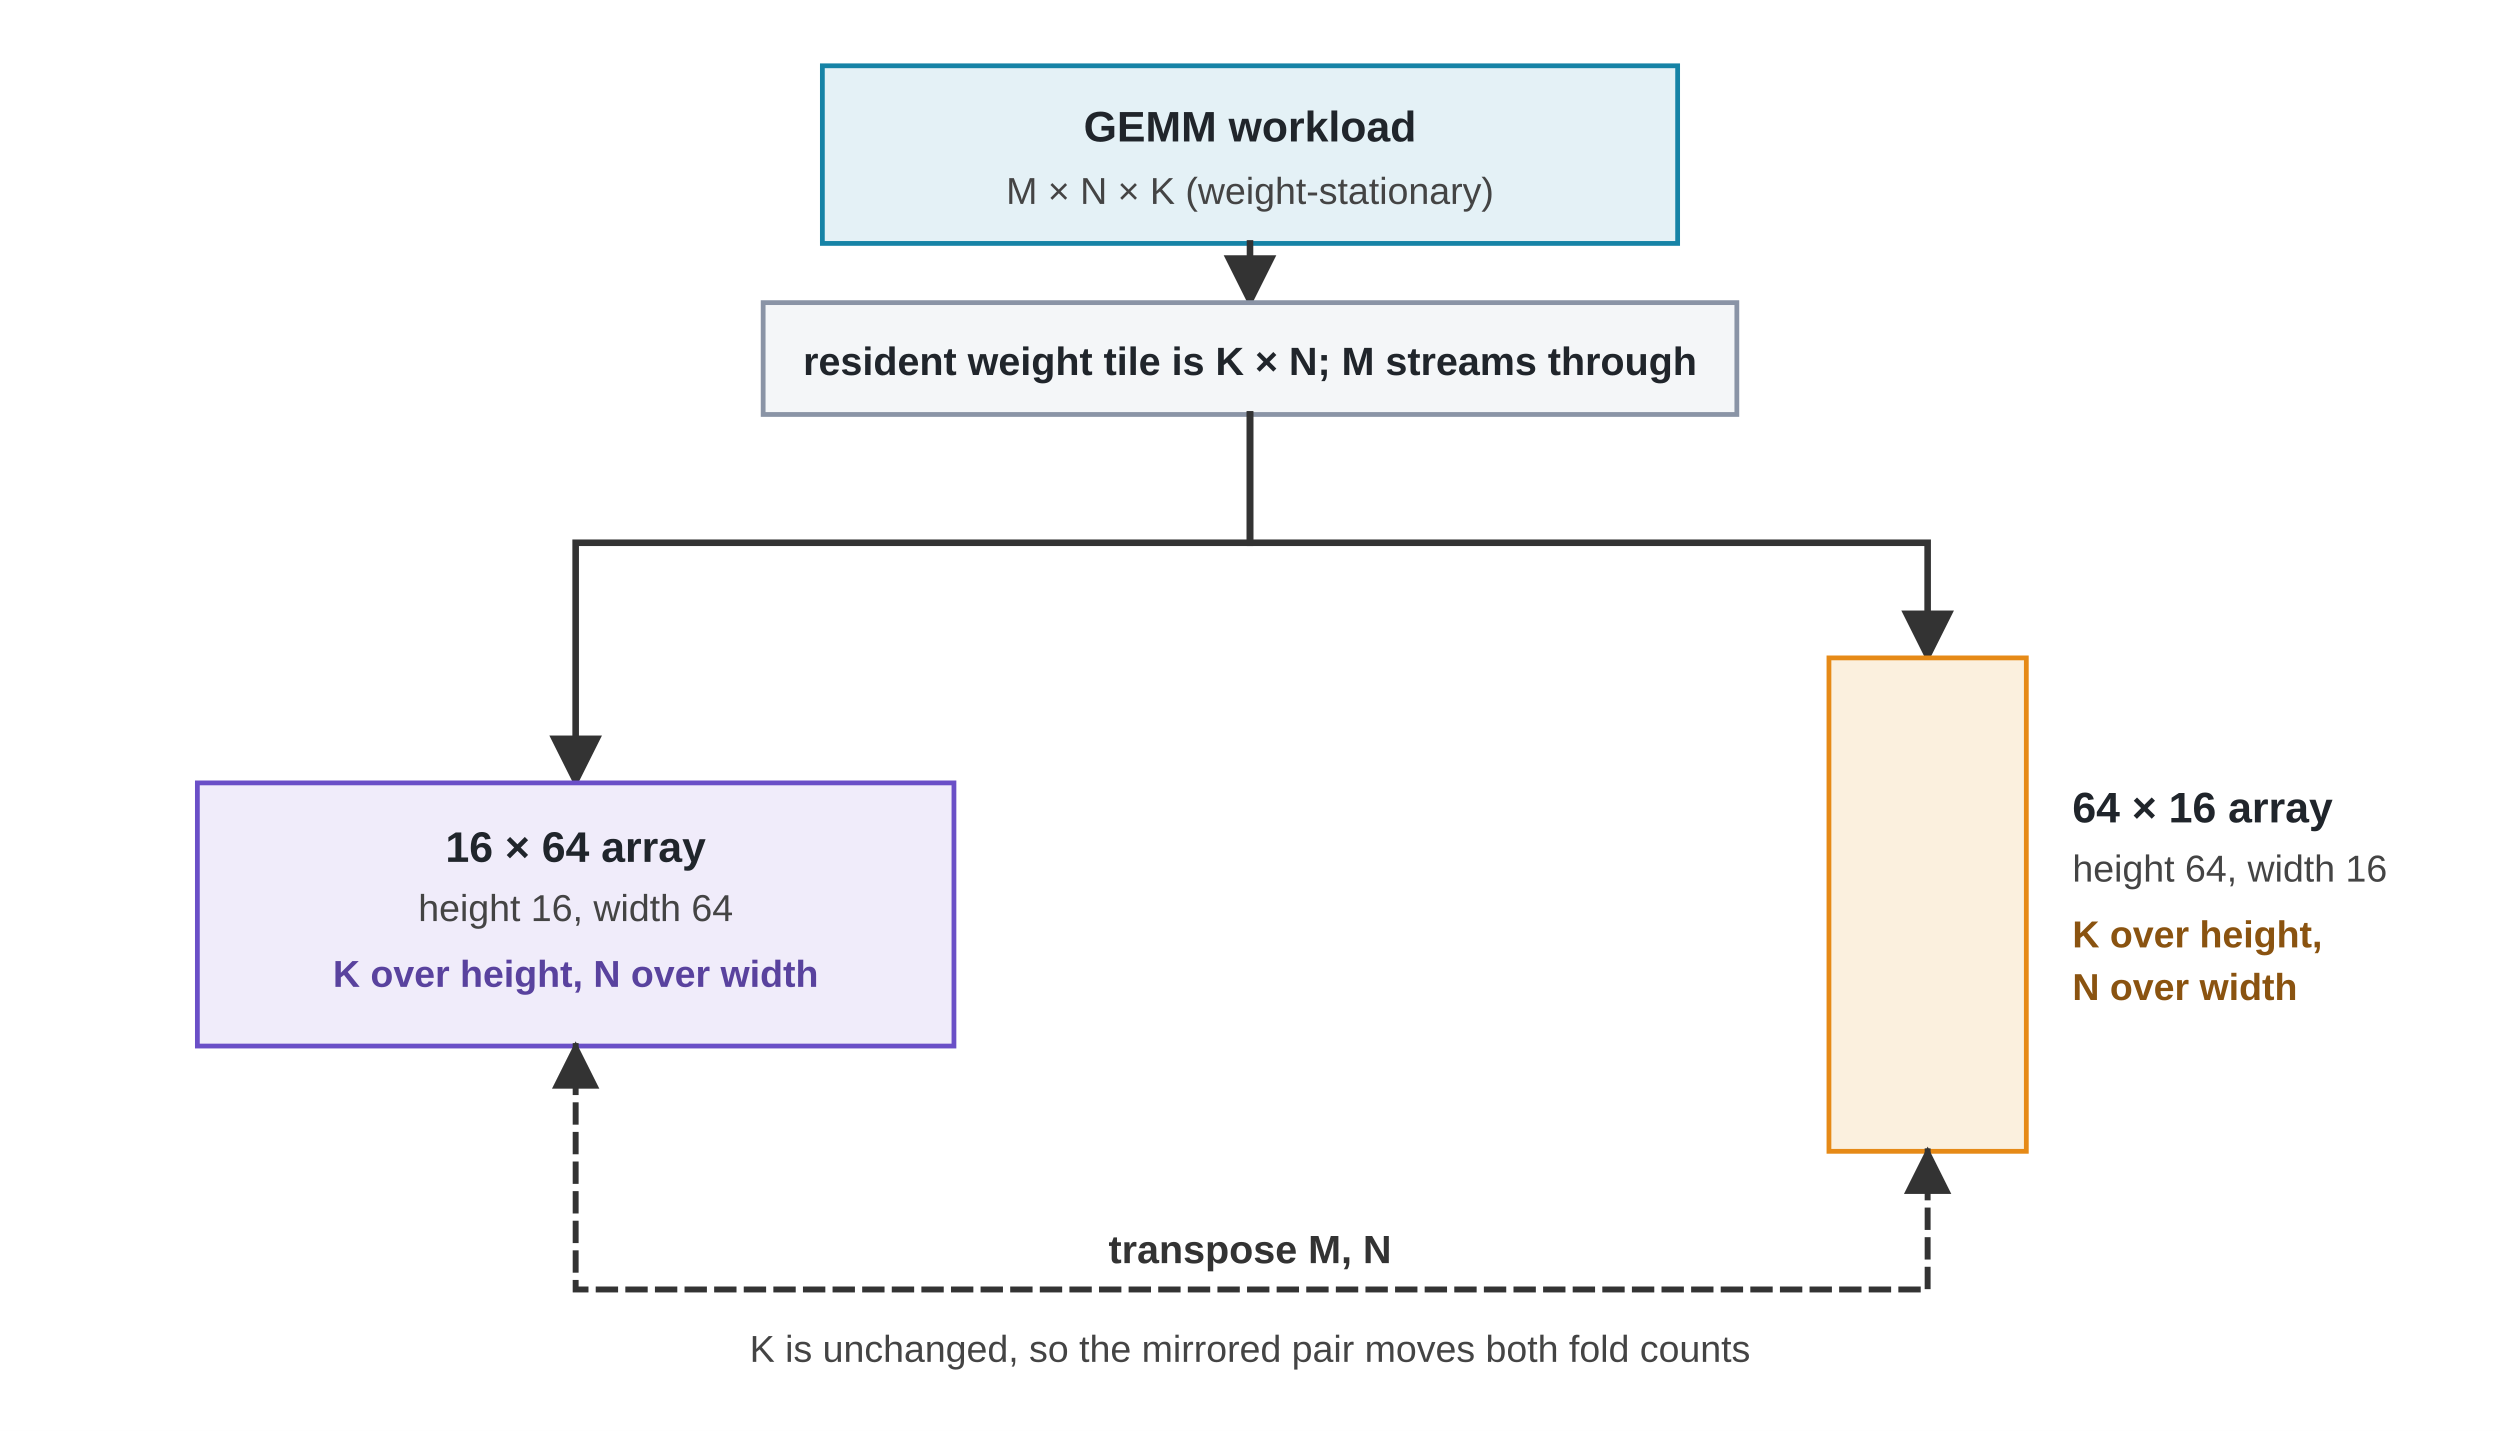
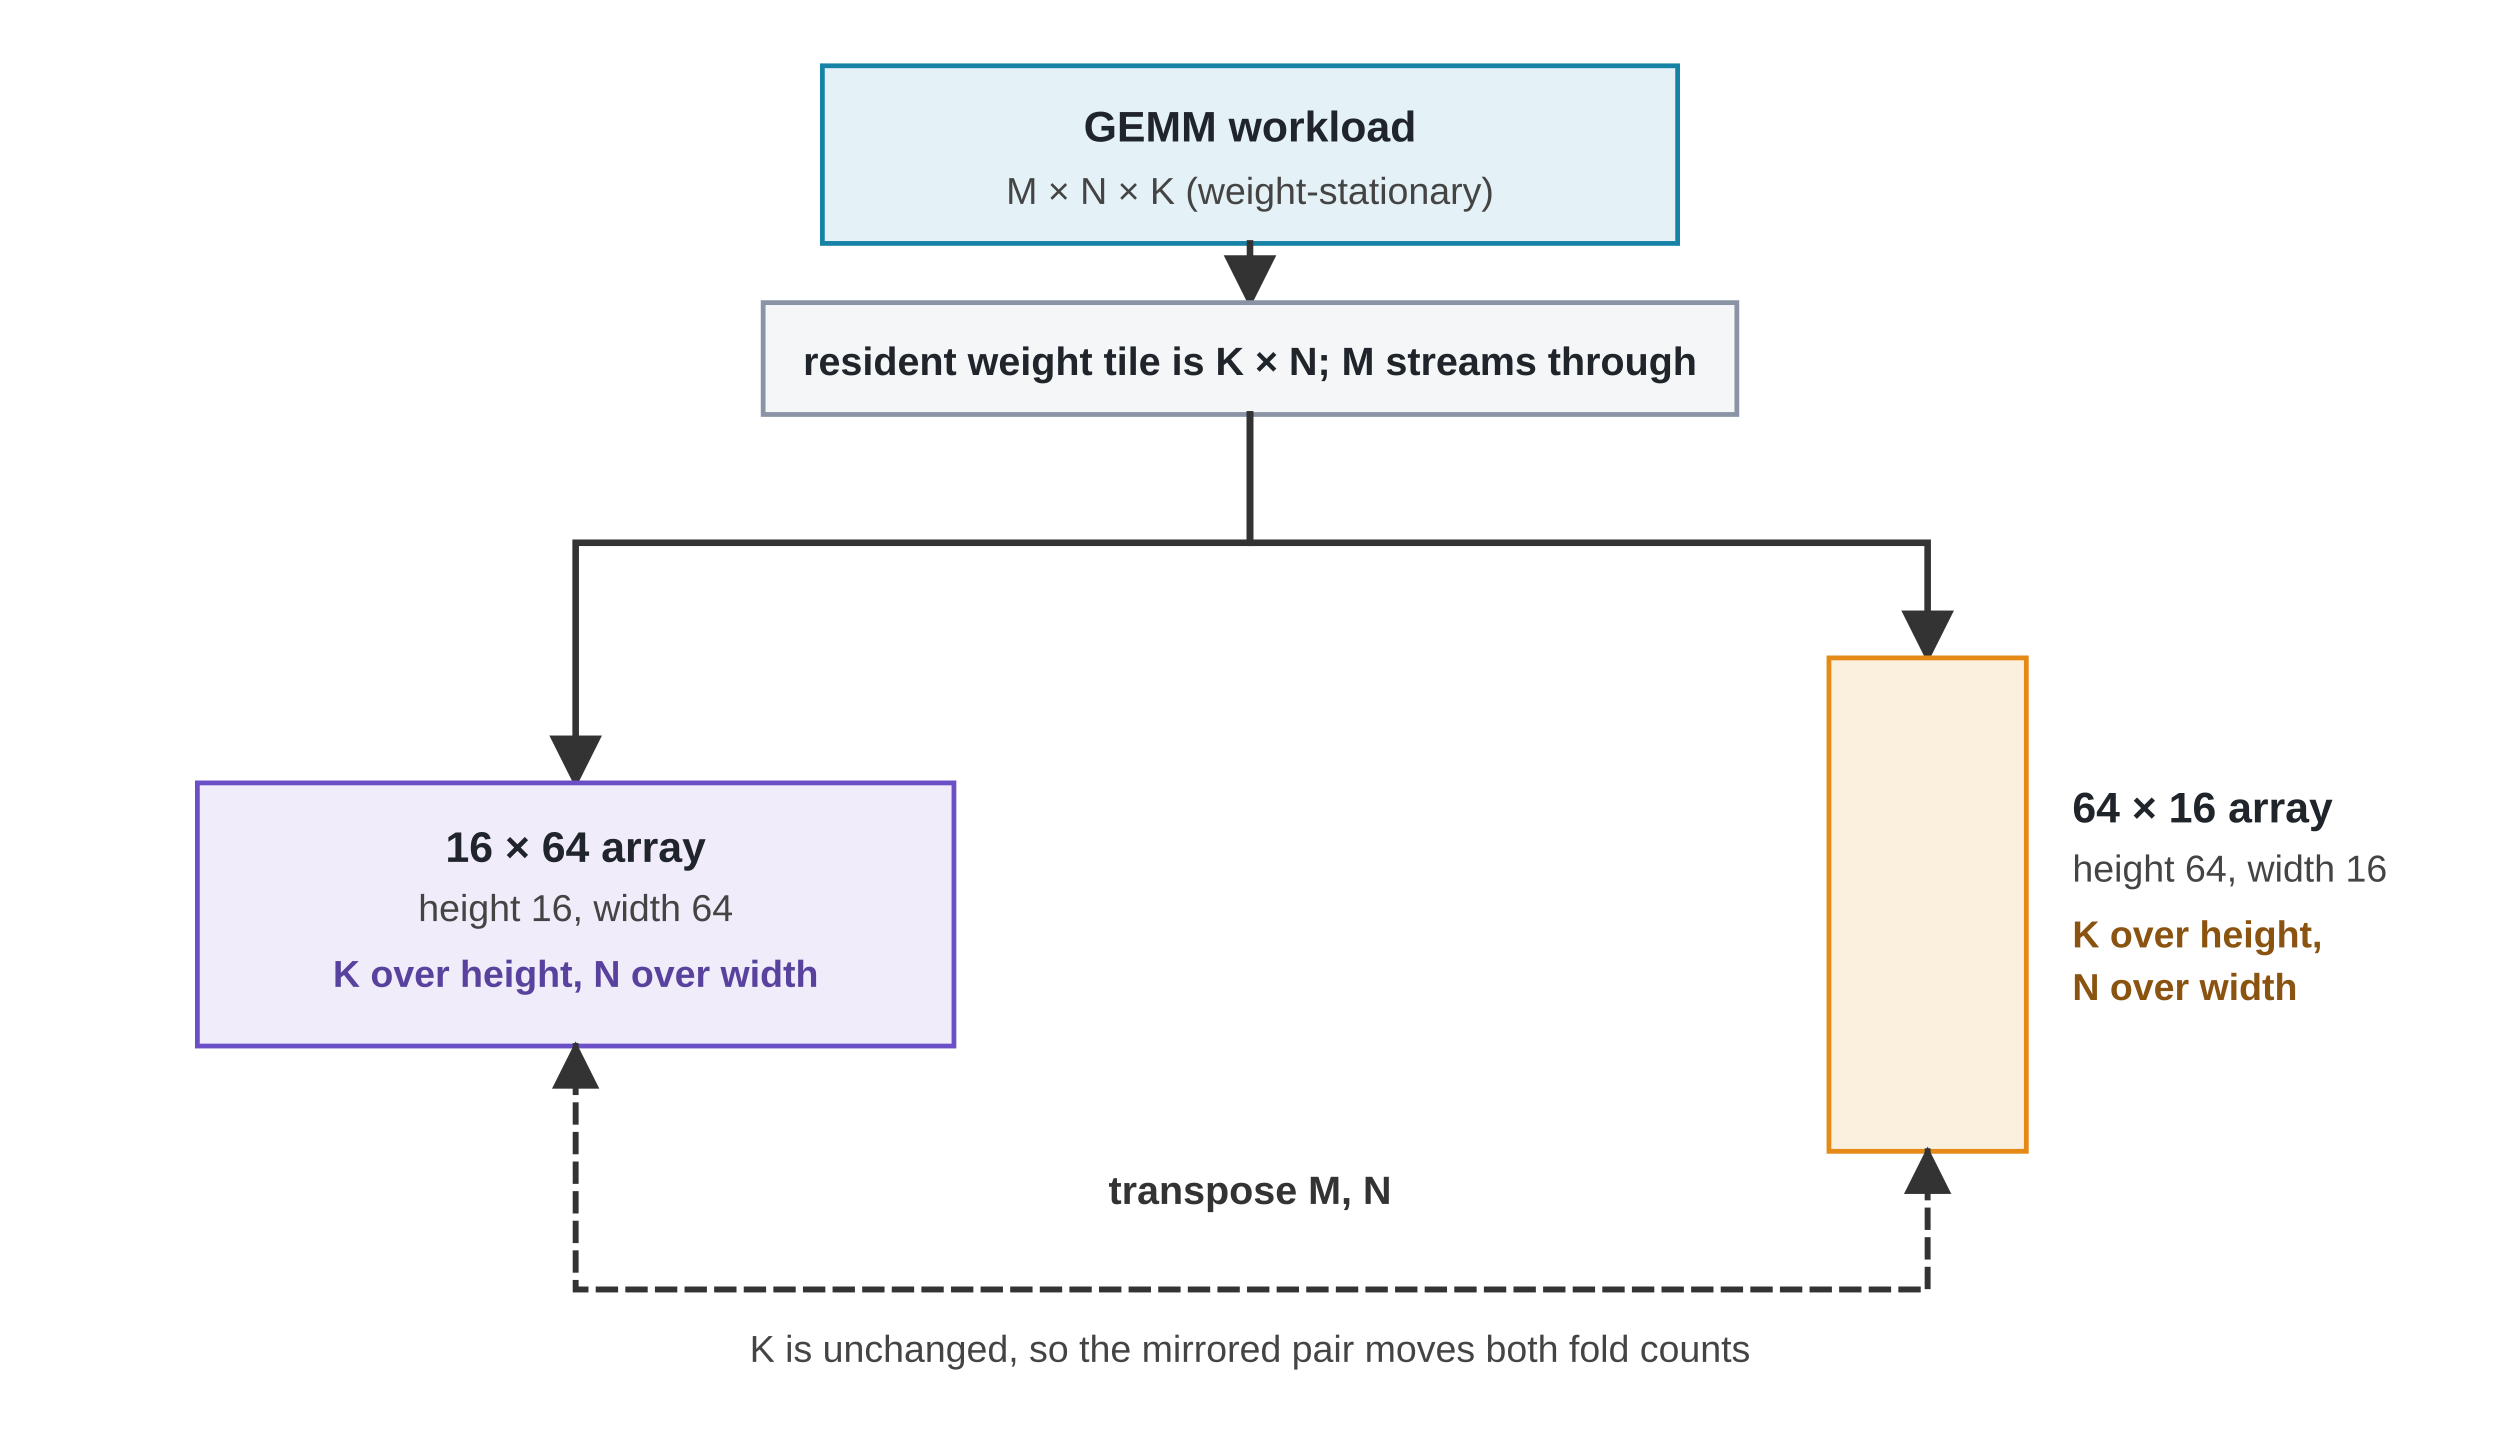
<svg xmlns="http://www.w3.org/2000/svg" viewBox="0 0 760 435" role="img" aria-labelledby="am-title am-desc">
  <defs>
    <marker id="arrow" viewBox="0 0 10 10" refX="9" refY="5" markerWidth="8" markerHeight="8" orient="auto-start-reverse">
      <path d="M 0 0 L 10 5 L 0 10 z" fill="#333333" />
    </marker>
    <style>
      .font { font-family: Arial, Helvetica, sans-serif; }
      .box-title { font-size: 13px; font-weight: 700; fill: #20252B; }
      .box-sub { font-size: 11.4px; fill: #444444; }
      .bind-violet { font-size: 11.4px; font-weight: 700; fill: #59429E; }
      .bind-amber { font-size: 11.4px; font-weight: 700; fill: #8A5310; }
      .tile-text { font-size: 12px; font-weight: 700; fill: #20252B; }
      .transpose-label { font-size: 12px; font-weight: 700; fill: #333333; }
      .transpose-note { font-size: 11.4px; fill: #444444; }
      .gemm { fill: #E4F1F6; stroke: #1683A6; stroke-width: 1.45; }
      .tile { fill: #F4F6F8; stroke: #8A94A6; stroke-width: 1.45; }
      .arr-wide { fill: #F0ECFA; stroke: #6A4FC7; stroke-width: 1.45; }
      .arr-tall { fill: #FBF0DE; stroke: #E68A17; stroke-width: 1.45; }
      .edge { fill: none; stroke: #333333; stroke-width: 2; stroke-linecap: square; stroke-linejoin: miter; marker-end: url(#arrow); }
      .dashed { fill: none; stroke: #333333; stroke-width: 1.8; stroke-linecap: square; stroke-dasharray: 5 4; marker-start: url(#arrow); marker-end: url(#arrow); }
    </style>
  </defs>
  <rect width="760" height="435" fill="#FFFFFF" />
  <g class="font">
    <rect class="gemm" x="250" y="20" width="260" height="54" />
    <text class="box-title" x="380" y="43" text-anchor="middle">GEMM workload</text>
    <text class="box-sub" x="380" y="62" text-anchor="middle">M × N × K (weight-stationary)</text>
    <path class="edge" d="M 380 74 L 380 92" />
    <rect class="tile" x="232" y="92" width="296" height="34" />
    <text class="tile-text" x="380" y="114" text-anchor="middle">resident weight tile is K × N; M streams through</text>
    <path class="edge" d="M 380 126 L 380 165 L 175 165 L 175 238" />
    <path class="edge" d="M 380 126 L 380 165 L 586 165 L 586 200" />
    <rect class="arr-wide" x="60" y="238" width="230" height="80" />
    <text class="box-title" x="175" y="262" text-anchor="middle">16 × 64 array</text>
    <text class="box-sub" x="175" y="280" text-anchor="middle">height 16, width 64</text>
    <text class="bind-violet" x="175" y="300" text-anchor="middle">K over height, N over width</text>
    <rect class="arr-tall" x="556" y="200" width="60" height="150" />
    <text class="box-title" x="630" y="250">64 × 16 array</text>
    <text class="box-sub" x="630" y="268">height 64, width 16</text>
    <text class="bind-amber" x="630" y="288">K over height,</text>
    <text class="bind-amber" x="630" y="304">N over width</text>
    <path class="dashed" d="M 175 318 L 175 392 L 586 392 L 586 350" />
-     <text class="transpose-label" x="380" y="384" text-anchor="middle">transpose M, N</text>
+     <text class="transpose-label" x="380" y="366" text-anchor="middle">transpose M, N</text>
    <text class="transpose-note" x="380" y="414" text-anchor="middle">K is unchanged, so the mirrored pair moves both fold counts</text>
  </g>
</svg>
